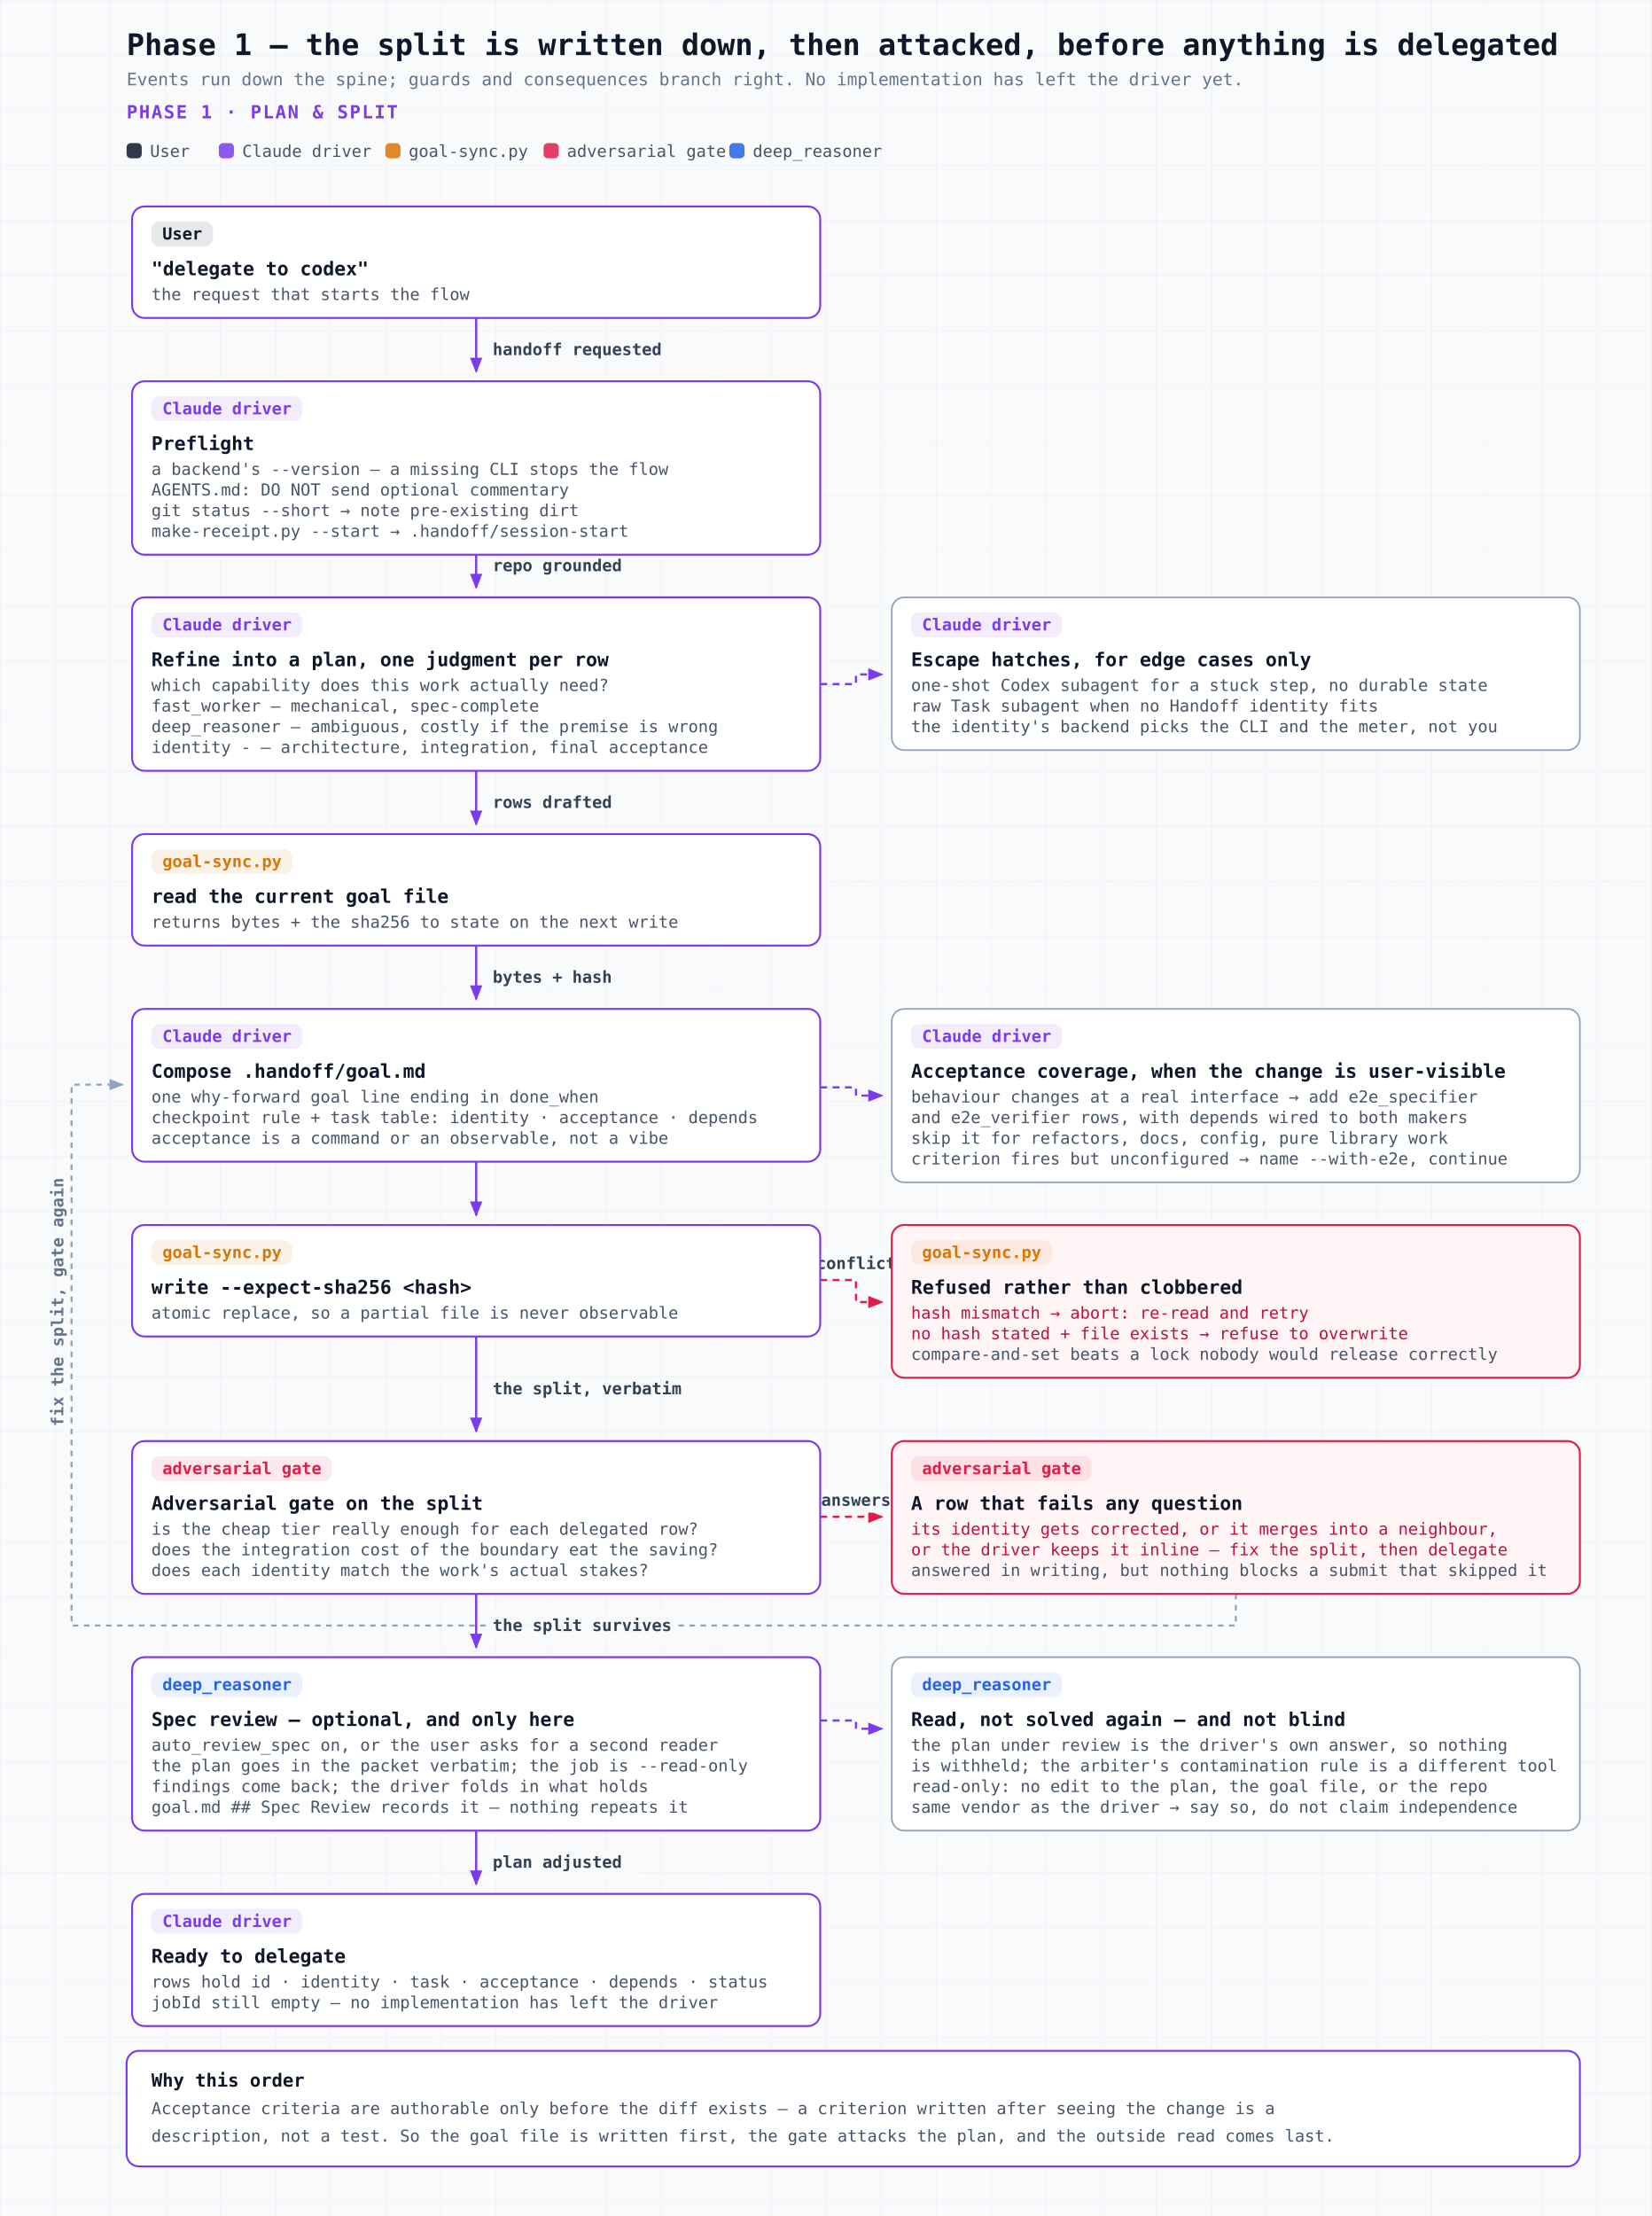
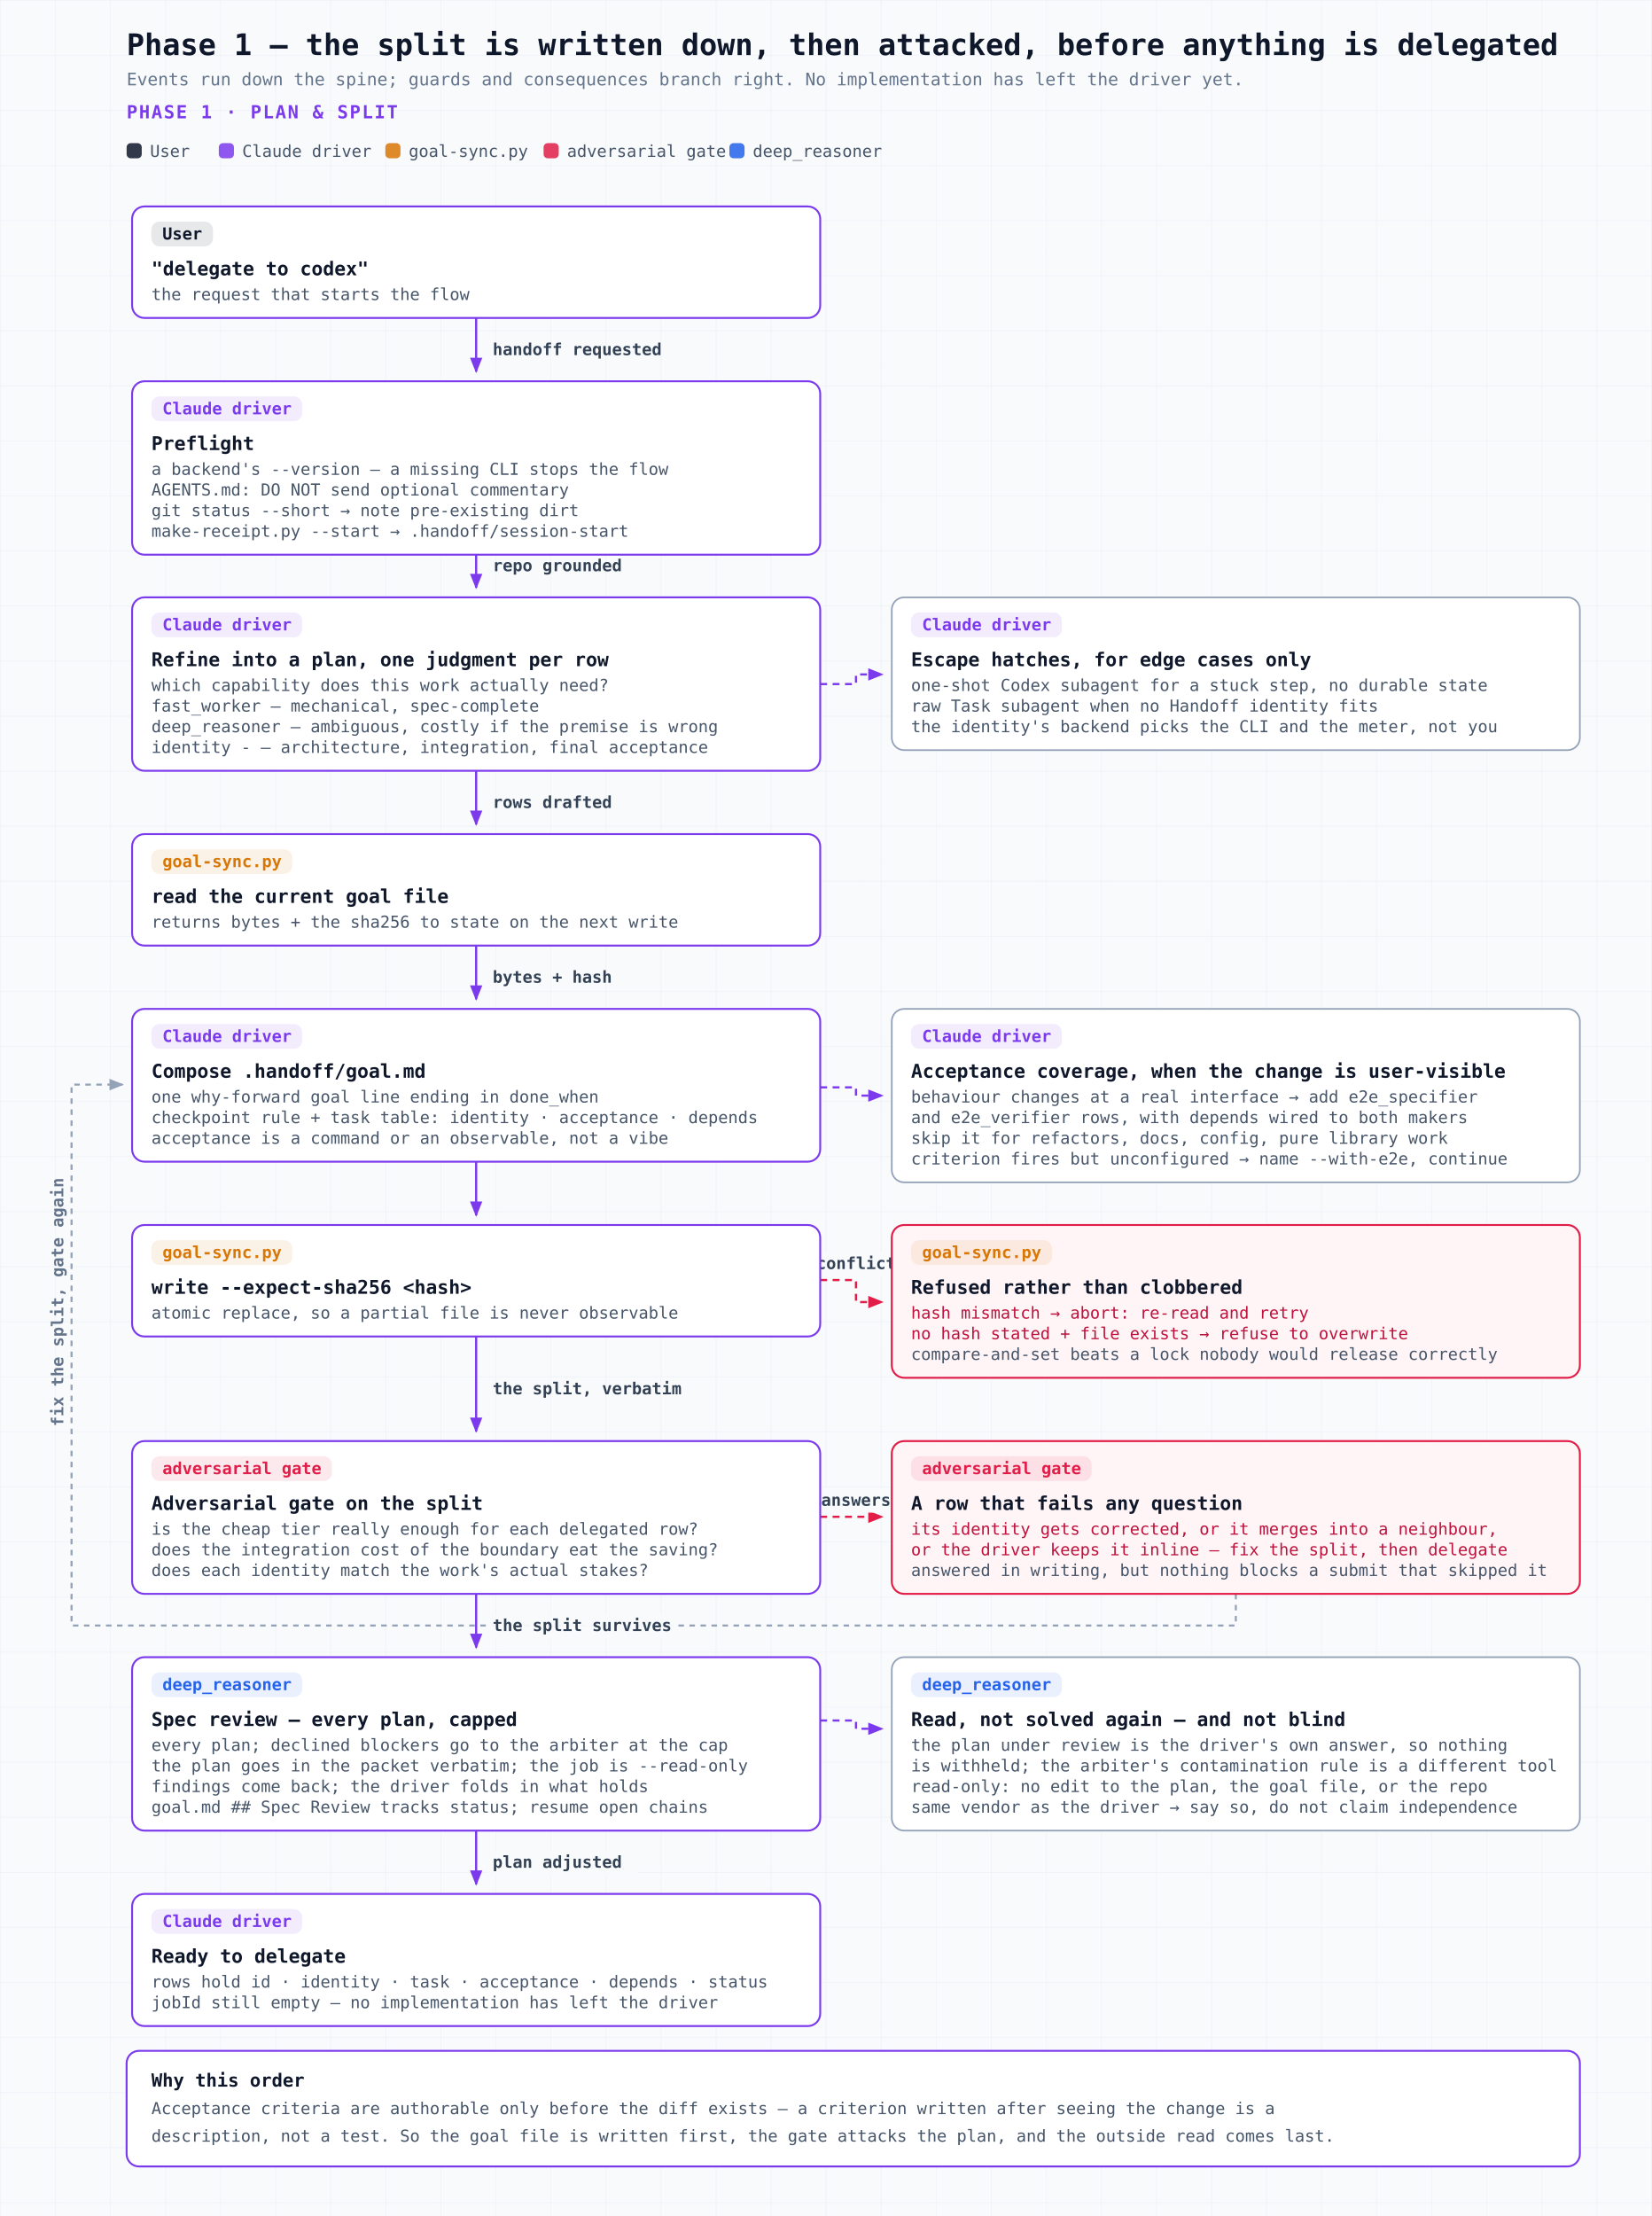
<svg xmlns="http://www.w3.org/2000/svg" viewBox="0 0 1200 1610">
  <style>
    text { font-family: 'JetBrains Mono', 'SF Mono', 'Cascadia Code', ui-monospace, monospace; }
    .title { font-size: 21.6px; font-weight: 700; fill: #0f172a; }
    .subtitle { font-size: 12.6px; fill: #64748b; }
    .phase { font-size: 13.2px; font-weight: 700; fill: #7c3aed; letter-spacing: 0.08em; }
    .pill { font-size: 12px; font-weight: 700; }
    .ntitle { font-size: 13.8px; font-weight: 700; fill: #0f172a; }
    .note { font-size: 12px; fill: #475569; }
    .warn { font-size: 12px; fill: #be123c; }
    .ev { font-size: 12px; font-weight: 700; fill: #334155; }
    .back { font-size: 12px; font-weight: 700; fill: #64748b; }
    .leg { font-size: 12px; fill: #475569; }
    .fhead { font-size: 13.2px; font-weight: 700; fill: #0f172a; }
  </style>
  <defs>
    <pattern id="grid" width="40" height="40" patternUnits="userSpaceOnUse">
      <path d="M 40 0 L 0 0 0 40" fill="none" stroke="#e6ebf2" stroke-width="0.5" />
    </pattern>
    <marker id="a" viewBox="0 0 10 10" refX="9" refY="5" markerWidth="7" markerHeight="7" orient="auto-start-reverse">
      <path d="M 0 1 L 10 5 L 0 9 z" fill="#7c3aed" />
    </marker>
    <marker id="ar" viewBox="0 0 10 10" refX="9" refY="5" markerWidth="7" markerHeight="7" orient="auto-start-reverse">
      <path d="M 0 1 L 10 5 L 0 9 z" fill="#e11d48" />
    </marker>
    <marker id="ag" viewBox="0 0 10 10" refX="9" refY="5" markerWidth="7" markerHeight="7" orient="auto-start-reverse">
      <path d="M 0 1 L 10 5 L 0 9 z" fill="#94a3b8" />
    </marker>
  </defs>
  <rect width="1200" height="1610" fill="#f8fafc" />
  <rect width="1200" height="1610" fill="url(#grid)" />
  <text x="92" y="40" class="title">Phase 1 — the split is written down, then attacked, before anything is delegated</text>
  <text x="92" y="62" class="subtitle">Events run down the spine; guards and consequences branch right. No implementation has left the driver yet.</text>
  <text x="92" y="86" class="phase">PHASE 1 · PLAN &amp; SPLIT</text>
  <rect x="92" y="104" width="11" height="11" rx="3" fill="#0f172a" opacity="0.85" />
  <text x="109" y="114" class="leg">User</text>
  <rect x="159.0" y="104" width="11" height="11" rx="3" fill="#7c3aed" opacity="0.85" />
  <text x="176.0" y="114" class="leg">Claude driver</text>
  <rect x="280.0" y="104" width="11" height="11" rx="3" fill="#d97706" opacity="0.85" />
  <text x="297.0" y="114" class="leg">goal-sync.py</text>
  <rect x="395.0" y="104" width="11" height="11" rx="3" fill="#e11d48" opacity="0.85" />
  <text x="412.0" y="114" class="leg">adversarial gate</text>
  <rect x="530.0" y="104" width="11" height="11" rx="3" fill="#2563eb" opacity="0.85" />
  <text x="547.0" y="114" class="leg">deep_reasoner</text>
  <line x1="346" y1="231" x2="346" y2="270" stroke="#7c3aed" stroke-width="1.6" marker-end="url(#a)" />
  <text x="358" y="258" class="ev">handoff requested</text>
  <line x1="346" y1="403" x2="346" y2="427" stroke="#7c3aed" stroke-width="1.6" marker-end="url(#a)" />
  <text x="358" y="415" class="ev">repo grounded</text>
  <path d="M 596 497 H 622 V 490 H 641" fill="none" stroke="#7c3aed" stroke-width="1.6" stroke-dasharray="5 4" marker-end="url(#a)" />
  <line x1="346" y1="560" x2="346" y2="599" stroke="#7c3aed" stroke-width="1.6" marker-end="url(#a)" />
  <text x="358" y="587" class="ev">rows drafted</text>
  <line x1="346" y1="687" x2="346" y2="726" stroke="#7c3aed" stroke-width="1.6" marker-end="url(#a)" />
  <text x="358" y="714" class="ev">bytes + hash</text>
  <line x1="346" y1="844" x2="346" y2="883" stroke="#7c3aed" stroke-width="1.6" marker-end="url(#a)" />
  <path d="M 596 930 H 622 V 946 H 641" fill="none" stroke="#e11d48" stroke-width="1.6" stroke-dasharray="5 4" marker-end="url(#ar)" />
  <rect x="589.2" y="909" width="65.6" height="18" rx="4" fill="#f8fafc" opacity="0.95" />
  <text x="622" y="922" class="ev" text-anchor="middle">conflict</text>
  <line x1="346" y1="971" x2="346" y2="1040" stroke="#7c3aed" stroke-width="1.6" marker-end="url(#a)" />
  <text x="358" y="1013" class="ev">the split, verbatim</text>
  <line x1="596" y1="1102" x2="641" y2="1102" stroke="#e11d48" stroke-width="1.6" stroke-dasharray="5 4" marker-end="url(#ar)" />
  <rect x="592.8" y="1081" width="58.4" height="18" rx="4" fill="#f8fafc" opacity="0.95" />
  <text x="622" y="1094" class="ev" text-anchor="middle">answers</text>
  <path d="M 898 1158 V 1181 H 52 V 788 H 89" fill="none" stroke="#94a3b8" stroke-width="1.5" stroke-dasharray="4 4" marker-end="url(#ag)" />
  <text x="46" y="946" class="back" text-anchor="middle" transform="rotate(-90 46 946)">fix the split, gate again</text>
  <line x1="346" y1="1158" x2="346" y2="1197" stroke="#7c3aed" stroke-width="1.6" marker-end="url(#a)" />
  <rect x="354" y="1173" width="137.6" height="18" rx="4" fill="#f8fafc" opacity="0.95" />
  <text x="358" y="1185" class="ev">the split survives</text>
  <rect x="96" y="150" width="500" height="81" rx="9" fill="#ffffff" stroke="#7c3aed" stroke-width="1.4" />
  <rect x="110" y="161" width="44.8" height="18" rx="6" fill="#0f172a" opacity="0.10" />
  <text x="118" y="174" class="pill" fill="#0f172a">User</text>
  <text x="110" y="200" class="ntitle">"delegate to codex"</text>
  <text x="110" y="218" class="note">the request that starts the flow</text>
  <rect x="96" y="277" width="500" height="126" rx="9" fill="#ffffff" stroke="#7c3aed" stroke-width="1.4" />
  <rect x="110" y="288" width="109.6" height="18" rx="6" fill="#7c3aed" opacity="0.10" />
  <text x="118" y="301" class="pill" fill="#7c3aed">Claude driver</text>
  <text x="110" y="327" class="ntitle">Preflight</text>
  <text x="110" y="345" class="note">a backend's --version — a missing CLI stops the flow</text>
  <text x="110" y="360" class="note">AGENTS.md: DO NOT send optional commentary</text>
  <text x="110" y="375" class="note">git status --short → note pre-existing dirt</text>
  <text x="110" y="390" class="note">make-receipt.py --start → .handoff/session-start</text>
  <rect x="96" y="434" width="500" height="126" rx="9" fill="#ffffff" stroke="#7c3aed" stroke-width="1.4" />
  <rect x="110" y="445" width="109.6" height="18" rx="6" fill="#7c3aed" opacity="0.10" />
  <text x="118" y="458" class="pill" fill="#7c3aed">Claude driver</text>
  <text x="110" y="484" class="ntitle">Refine into a plan, one judgment per row</text>
  <text x="110" y="502" class="note">which capability does this work actually need?</text>
  <text x="110" y="517" class="note">fast_worker — mechanical, spec-complete</text>
  <text x="110" y="532" class="note">deep_reasoner — ambiguous, costly if the premise is wrong</text>
  <text x="110" y="547" class="note">identity - — architecture, integration, final acceptance</text>
  <rect x="648" y="434" width="500" height="111" rx="9" fill="#ffffff" stroke="#94a3b8" stroke-width="1.2" />
  <rect x="662" y="445" width="109.6" height="18" rx="6" fill="#7c3aed" opacity="0.10" />
  <text x="670" y="458" class="pill" fill="#7c3aed">Claude driver</text>
  <text x="662" y="484" class="ntitle">Escape hatches, for edge cases only</text>
  <text x="662" y="502" class="note">one-shot Codex subagent for a stuck step, no durable state</text>
  <text x="662" y="517" class="note">raw Task subagent when no Handoff identity fits</text>
  <text x="662" y="532" class="note">the identity's backend picks the CLI and the meter, not you</text>
  <path d="M 596 790 H 622 V 796 H 641" fill="none" stroke="#7c3aed" stroke-width="1.6" stroke-dasharray="5 4" marker-end="url(#a)" />
  <rect x="648" y="733" width="500" height="126" rx="9" fill="#ffffff" stroke="#94a3b8" stroke-width="1.2" />
  <rect x="662" y="744" width="109.6" height="18" rx="6" fill="#7c3aed" opacity="0.10" />
  <text x="670" y="757" class="pill" fill="#7c3aed">Claude driver</text>
  <text x="662" y="783" class="ntitle">Acceptance coverage, when the change is user-visible</text>
  <text x="662" y="801" class="note">behaviour changes at a real interface → add e2e_specifier</text>
  <text x="662" y="816" class="note">and e2e_verifier rows, with depends wired to both makers</text>
  <text x="662" y="831" class="note">skip it for refactors, docs, config, pure library work</text>
  <text x="662" y="846" class="note">criterion fires but unconfigured → name --with-e2e, continue</text>
  <rect x="96" y="606" width="500" height="81" rx="9" fill="#ffffff" stroke="#7c3aed" stroke-width="1.4" />
  <rect x="110" y="617" width="102.4" height="18" rx="6" fill="#d97706" opacity="0.10" />
  <text x="118" y="630" class="pill" fill="#d97706">goal-sync.py</text>
  <text x="110" y="656" class="ntitle">read the current goal file</text>
  <text x="110" y="674" class="note">returns bytes + the sha256 to state on the next write</text>
  <rect x="96" y="733" width="500" height="111" rx="9" fill="#ffffff" stroke="#7c3aed" stroke-width="1.4" />
  <rect x="110" y="744" width="109.6" height="18" rx="6" fill="#7c3aed" opacity="0.10" />
  <text x="118" y="757" class="pill" fill="#7c3aed">Claude driver</text>
  <text x="110" y="783" class="ntitle">Compose .handoff/goal.md</text>
  <text x="110" y="801" class="note">one why-forward goal line ending in done_when</text>
  <text x="110" y="816" class="note">checkpoint rule + task table: identity · acceptance · depends</text>
  <text x="110" y="831" class="note">acceptance is a command or an observable, not a vibe</text>
  <rect x="96" y="890" width="500" height="81" rx="9" fill="#ffffff" stroke="#7c3aed" stroke-width="1.4" />
  <rect x="110" y="901" width="102.4" height="18" rx="6" fill="#d97706" opacity="0.10" />
  <text x="118" y="914" class="pill" fill="#d97706">goal-sync.py</text>
  <text x="110" y="940" class="ntitle">write --expect-sha256 &lt;hash&gt;</text>
  <text x="110" y="958" class="note">atomic replace, so a partial file is never observable</text>
  <rect x="648" y="890" width="500" height="111" rx="9" fill="#fff5f7" stroke="#e11d48" stroke-width="1.4" />
  <rect x="662" y="901" width="102.4" height="18" rx="6" fill="#d97706" opacity="0.10" />
  <text x="670" y="914" class="pill" fill="#d97706">goal-sync.py</text>
  <text x="662" y="940" class="ntitle">Refused rather than clobbered</text>
  <text x="662" y="958" class="warn">hash mismatch → abort: re-read and retry</text>
  <text x="662" y="973" class="warn">no hash stated + file exists → refuse to overwrite</text>
  <text x="662" y="988" class="note">compare-and-set beats a lock nobody would release correctly</text>
  <rect x="96" y="1047" width="500" height="111" rx="9" fill="#ffffff" stroke="#7c3aed" stroke-width="1.4" />
  <rect x="110" y="1058" width="131.2" height="18" rx="6" fill="#e11d48" opacity="0.10" />
  <text x="118" y="1071" class="pill" fill="#e11d48">adversarial gate</text>
  <text x="110" y="1097" class="ntitle">Adversarial gate on the split</text>
  <text x="110" y="1115" class="note">is the cheap tier really enough for each delegated row?</text>
  <text x="110" y="1130" class="note">does the integration cost of the boundary eat the saving?</text>
  <text x="110" y="1145" class="note">does each identity match the work's actual stakes?</text>
  <rect x="648" y="1047" width="500" height="111" rx="9" fill="#fff5f7" stroke="#e11d48" stroke-width="1.4" />
  <rect x="662" y="1058" width="131.2" height="18" rx="6" fill="#e11d48" opacity="0.10" />
  <text x="670" y="1071" class="pill" fill="#e11d48">adversarial gate</text>
  <text x="662" y="1097" class="ntitle">A row that fails any question</text>
  <text x="662" y="1115" class="warn">its identity gets corrected, or it merges into a neighbour,</text>
  <text x="662" y="1130" class="warn">or the driver keeps it inline — fix the split, then delegate</text>
  <text x="662" y="1145" class="note">answered in writing, but nothing blocks a submit that skipped it</text>
  <rect x="96" y="1204" width="500" height="126" rx="9" fill="#ffffff" stroke="#7c3aed" stroke-width="1.4" />
  <rect x="110" y="1215" width="109.6" height="18" rx="6" fill="#2563eb" opacity="0.10" />
  <text x="118" y="1228" class="pill" fill="#2563eb">deep_reasoner</text>
-   <text x="110" y="1254" class="ntitle">Spec review — optional, and only here</text>
-   <text x="110" y="1272" class="note">auto_review_spec on, or the user asks for a second reader</text>
+   <text x="110" y="1254" class="ntitle">Spec review — every plan, capped</text>
+   <text x="110" y="1272" class="note">every plan; declined blockers go to the arbiter at the cap</text>
  <text x="110" y="1287" class="note">the plan goes in the packet verbatim; the job is --read-only</text>
  <text x="110" y="1302" class="note">findings come back; the driver folds in what holds</text>
-   <text x="110" y="1317" class="note">goal.md ## Spec Review records it — nothing repeats it</text>
+   <text x="110" y="1317" class="note">goal.md ## Spec Review tracks status; resume open chains</text>
  <path d="M 596 1250 H 622 V 1256 H 641" fill="none" stroke="#7c3aed" stroke-width="1.6" stroke-dasharray="5 4" marker-end="url(#a)" />
  <rect x="648" y="1204" width="500" height="126" rx="9" fill="#ffffff" stroke="#94a3b8" stroke-width="1.2" />
  <rect x="662" y="1215" width="109.6" height="18" rx="6" fill="#2563eb" opacity="0.10" />
  <text x="670" y="1228" class="pill" fill="#2563eb">deep_reasoner</text>
  <text x="662" y="1254" class="ntitle">Read, not solved again — and not blind</text>
  <text x="662" y="1272" class="note">the plan under review is the driver's own answer, so nothing</text>
  <text x="662" y="1287" class="note">is withheld; the arbiter's contamination rule is a different tool</text>
  <text x="662" y="1302" class="note">read-only: no edit to the plan, the goal file, or the repo</text>
  <text x="662" y="1317" class="note">same vendor as the driver → say so, do not claim independence</text>
  <line x1="346" y1="1330" x2="346" y2="1369" stroke="#7c3aed" stroke-width="1.6" marker-end="url(#a)" />
  <rect x="354" y="1345" width="110" height="18" rx="4" fill="#f8fafc" opacity="0.95" />
  <text x="358" y="1357" class="ev">plan adjusted</text>
  <rect x="96" y="1376" width="500" height="96" rx="9" fill="#ffffff" stroke="#7c3aed" stroke-width="1.4" />
  <rect x="110" y="1387" width="109.6" height="18" rx="6" fill="#7c3aed" opacity="0.10" />
  <text x="118" y="1400" class="pill" fill="#7c3aed">Claude driver</text>
  <text x="110" y="1426" class="ntitle">Ready to delegate</text>
  <text x="110" y="1444" class="note">rows hold id · identity · task · acceptance · depends · status</text>
  <text x="110" y="1459" class="note">jobId still empty — no implementation has left the driver</text>
  <rect x="92" y="1490" width="1056" height="84" rx="9" fill="#ffffff" stroke="#7c3aed" stroke-width="1.4" />
  <text x="110" y="1516" class="fhead">Why this order</text>
  <text x="110" y="1536" class="note">Acceptance criteria are authorable only before the diff exists — a criterion written after seeing the change is a</text>
  <text x="110" y="1556" class="note">description, not a test. So the goal file is written first, the gate attacks the plan, and the outside read comes last.</text>
</svg>
